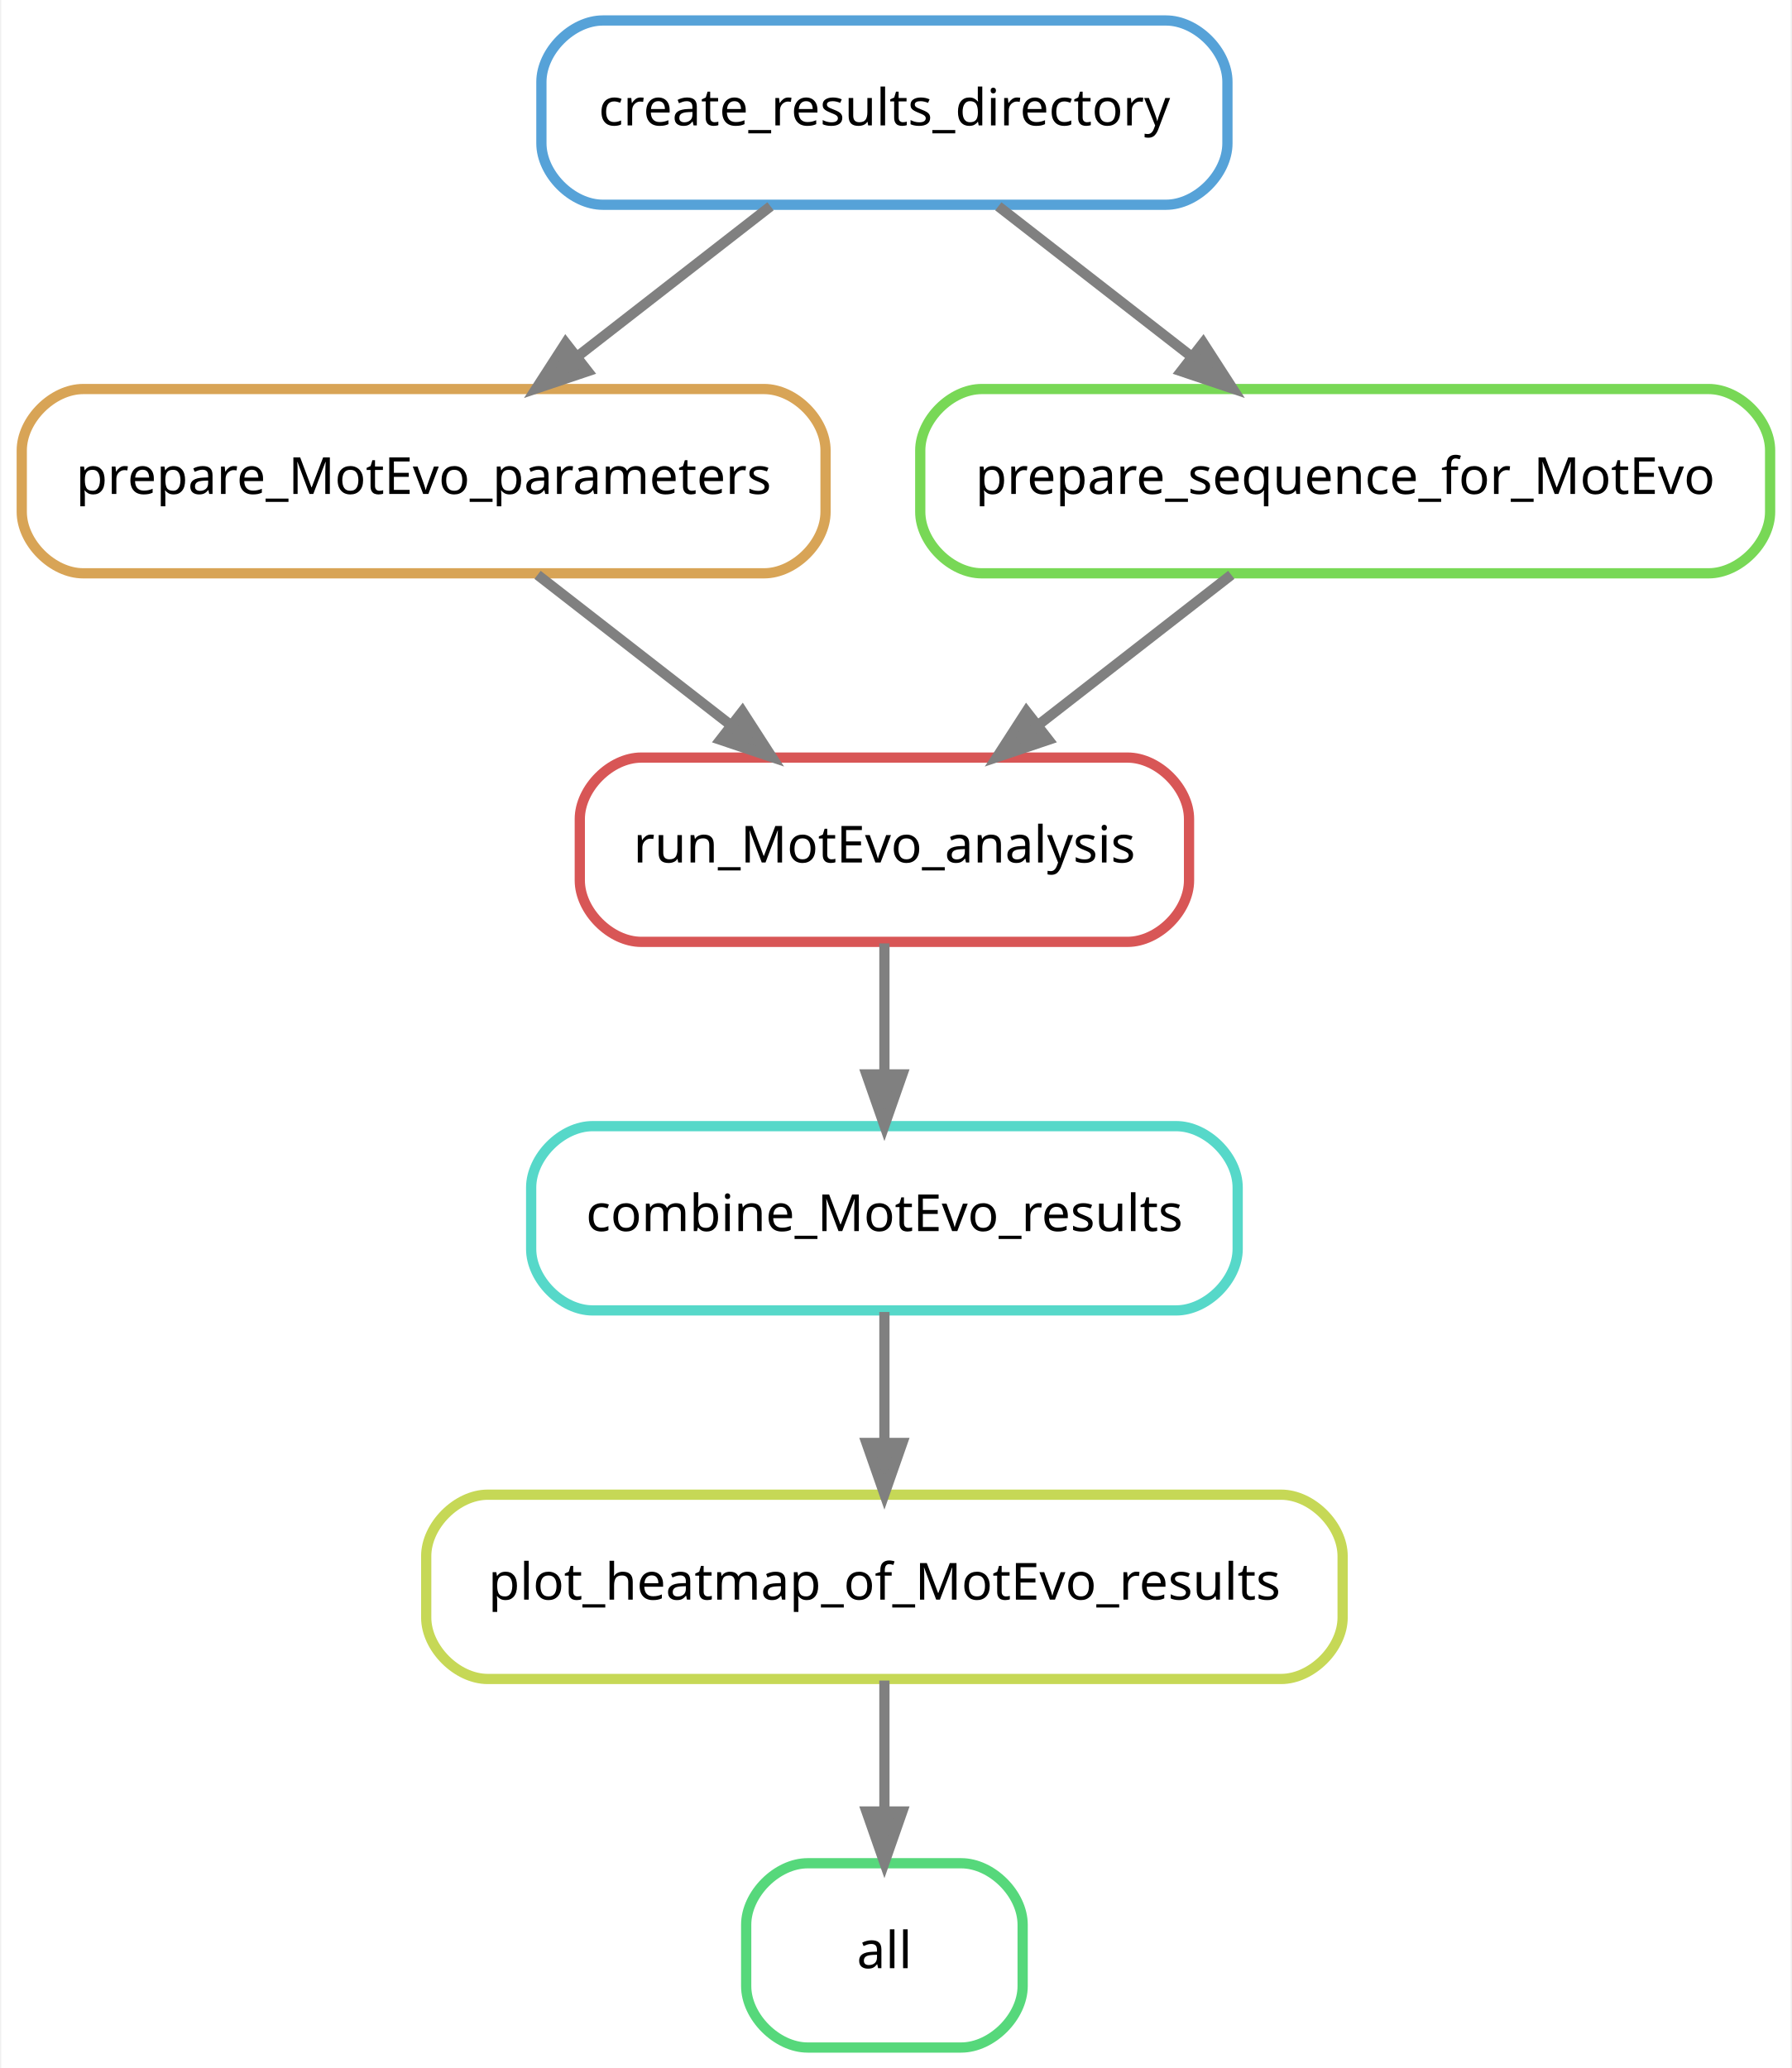
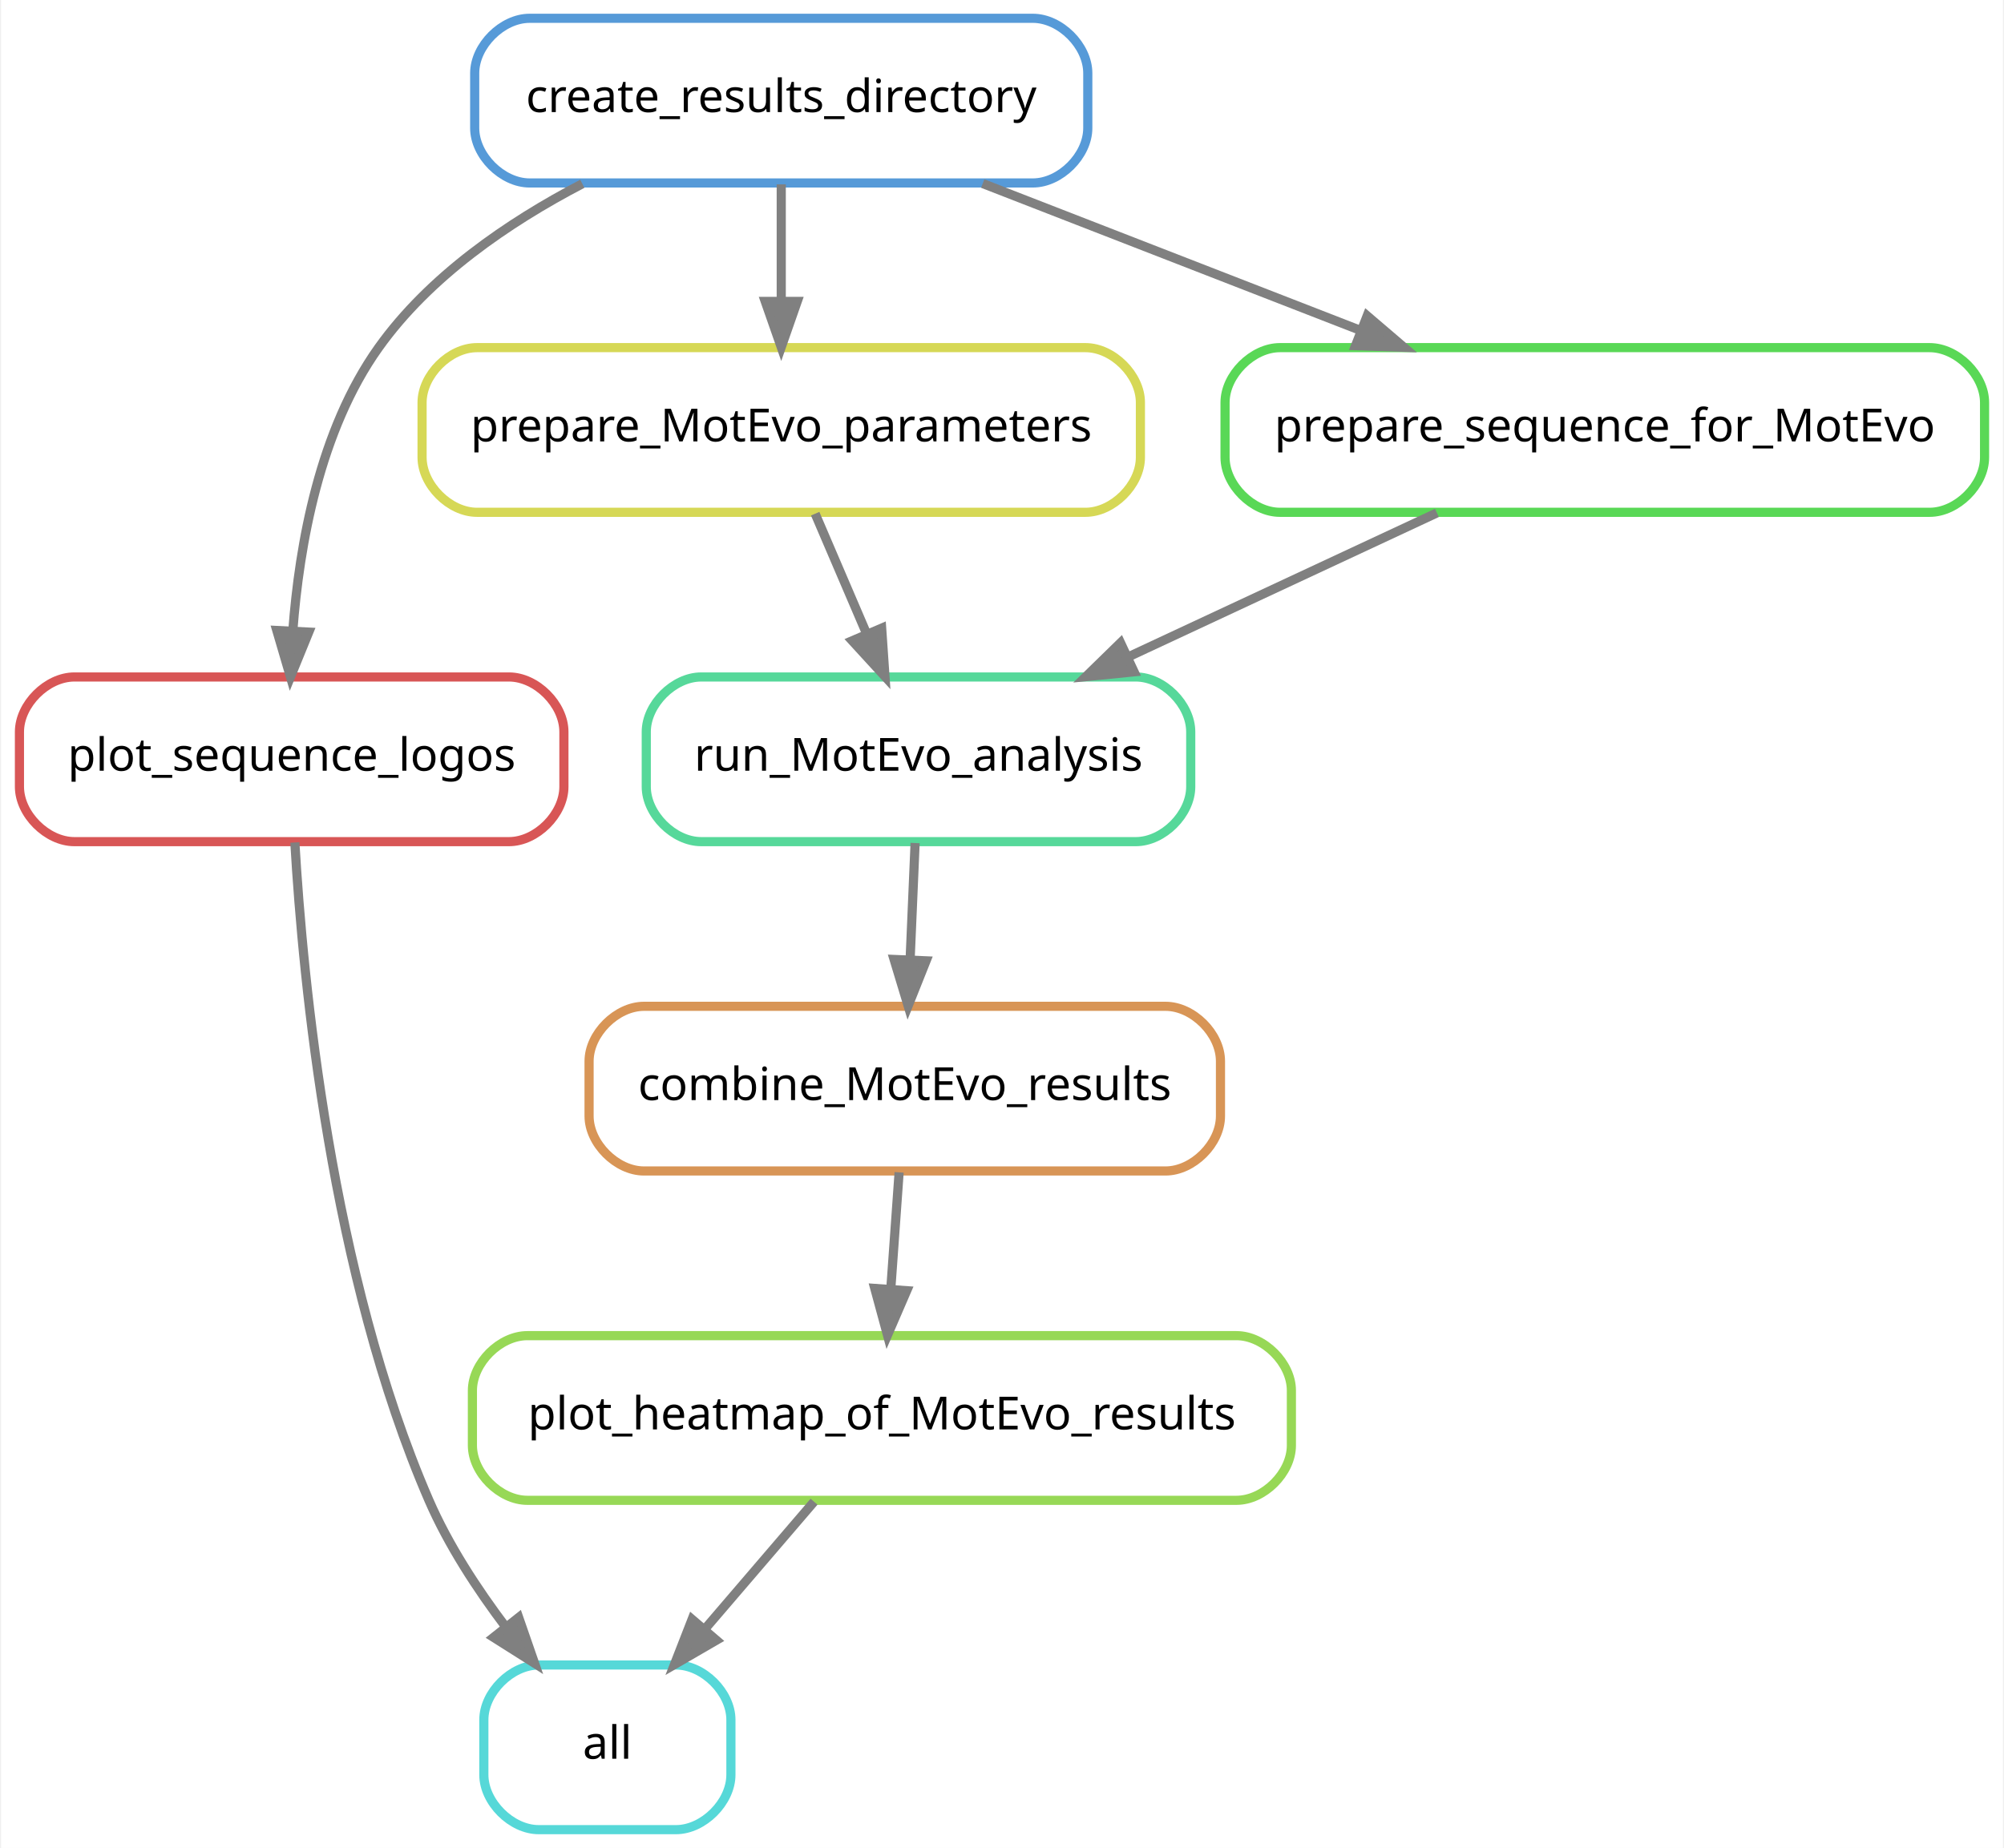
- <svg xmlns="http://www.w3.org/2000/svg" width="350pt" height="404pt" viewBox="0.00 0.00 349.50 404.00">
+ <svg xmlns="http://www.w3.org/2000/svg" width="438pt" height="404pt" viewBox="0.00 0.00 437.50 404.00">
  <g id="graph0" class="graph" transform="scale(1 1) rotate(0) translate(4 400)">
-     <polygon fill="white" stroke="none" points="-4,4 -4,-400 345.5,-400 345.5,4 -4,4" />
+     <polygon fill="white" stroke="none" points="-4,4 -4,-400 433.5,-400 433.5,4 -4,4" />
    <g id="node1" class="node">
-       <path fill="none" stroke="#56d87b" stroke-width="2" d="M183.5,-36C183.5,-36 153.5,-36 153.5,-36 147.5,-36 141.5,-30 141.5,-24 141.5,-24 141.5,-12 141.5,-12 141.5,-6 147.5,-0 153.5,-0 153.5,-0 183.5,-0 183.5,-0 189.5,-0 195.5,-6 195.5,-12 195.5,-12 195.5,-24 195.5,-24 195.5,-30 189.5,-36 183.5,-36" />
-       <text text-anchor="middle" x="168.5" y="-15.5" font-family="sans" font-size="10.00">all</text>
+       <path fill="none" stroke="#56d8d8" stroke-width="2" d="M143.5,-36C143.5,-36 113.5,-36 113.5,-36 107.5,-36 101.5,-30 101.5,-24 101.5,-24 101.5,-12 101.5,-12 101.5,-6 107.5,-0 113.5,-0 113.5,-0 143.5,-0 143.5,-0 149.5,-0 155.5,-6 155.5,-12 155.5,-12 155.5,-24 155.5,-24 155.5,-30 149.5,-36 143.5,-36" />
+       <text text-anchor="middle" x="128.5" y="-15.5" font-family="sans" font-size="10.00">all</text>
    </g>
    <g id="node2" class="node">
-       <path fill="none" stroke="#c6d856" stroke-width="2" d="M246,-108C246,-108 91,-108 91,-108 85,-108 79,-102 79,-96 79,-96 79,-84 79,-84 79,-78 85,-72 91,-72 91,-72 246,-72 246,-72 252,-72 258,-78 258,-84 258,-84 258,-96 258,-96 258,-102 252,-108 246,-108" />
-       <text text-anchor="middle" x="168.5" y="-87.5" font-family="sans" font-size="10.00">plot_heatmap_of_MotEvo_results</text>
+       <path fill="none" stroke="#97d856" stroke-width="2" d="M266,-108C266,-108 111,-108 111,-108 105,-108 99,-102 99,-96 99,-96 99,-84 99,-84 99,-78 105,-72 111,-72 111,-72 266,-72 266,-72 272,-72 278,-78 278,-84 278,-84 278,-96 278,-96 278,-102 272,-108 266,-108" />
+       <text text-anchor="middle" x="188.5" y="-87.5" font-family="sans" font-size="10.00">plot_heatmap_of_MotEvo_results</text>
+     </g>
+     <g id="edge2" class="edge">
+       <path fill="none" stroke="grey" stroke-width="2" d="M173.669,-71.697C166.475,-63.305 157.703,-53.071 149.81,-43.861" />
+       <polygon fill="grey" stroke="grey" stroke-width="2" points="152.326,-41.419 143.161,-36.104 147.011,-45.975 152.326,-41.419" />
+     </g>
+     <g id="node3" class="node">
+       <path fill="none" stroke="#d85656" stroke-width="2" d="M107,-252C107,-252 12,-252 12,-252 6,-252 0,-246 0,-240 0,-240 0,-228 0,-228 0,-222 6,-216 12,-216 12,-216 107,-216 107,-216 113,-216 119,-222 119,-228 119,-228 119,-240 119,-240 119,-246 113,-252 107,-252" />
+       <text text-anchor="middle" x="59.5" y="-231.5" font-family="sans" font-size="10.00">plot_sequence_logos</text>
    </g>
    <g id="edge1" class="edge">
-       <path fill="none" stroke="grey" stroke-width="2" d="M168.5,-71.697C168.5,-63.983 168.5,-54.712 168.5,-46.112" />
-       <polygon fill="grey" stroke="grey" stroke-width="2" points="172,-46.104 168.5,-36.104 165,-46.104 172,-46.104" />
-     </g>
-     <g id="node3" class="node">
-       <path fill="none" stroke="#56d8c9" stroke-width="2" d="M225.5,-180C225.5,-180 111.5,-180 111.5,-180 105.5,-180 99.5,-174 99.5,-168 99.5,-168 99.5,-156 99.5,-156 99.5,-150 105.5,-144 111.5,-144 111.5,-144 225.5,-144 225.5,-144 231.5,-144 237.5,-150 237.5,-156 237.5,-156 237.5,-168 237.5,-168 237.5,-174 231.5,-180 225.5,-180" />
-       <text text-anchor="middle" x="168.5" y="-159.5" font-family="sans" font-size="10.00">combine_MotEvo_results</text>
-     </g>
-     <g id="edge2" class="edge">
-       <path fill="none" stroke="grey" stroke-width="2" d="M168.5,-143.697C168.5,-135.983 168.5,-126.712 168.5,-118.112" />
-       <polygon fill="grey" stroke="grey" stroke-width="2" points="172,-118.104 168.5,-108.104 165,-118.104 172,-118.104" />
+       <path fill="none" stroke="grey" stroke-width="2" d="M60.194,-215.819C61.954,-185.559 68.114,-121.299 89.5,-72 93.728,-62.253 100.031,-52.593 106.344,-44.244" />
+       <polygon fill="grey" stroke="grey" stroke-width="2" points="109.112,-46.386 112.583,-36.376 103.627,-42.037 109.112,-46.386" />
    </g>
    <g id="node4" class="node">
-       <path fill="none" stroke="#d85656" stroke-width="2" d="M216,-252C216,-252 121,-252 121,-252 115,-252 109,-246 109,-240 109,-240 109,-228 109,-228 109,-222 115,-216 121,-216 121,-216 216,-216 216,-216 222,-216 228,-222 228,-228 228,-228 228,-240 228,-240 228,-246 222,-252 216,-252" />
-       <text text-anchor="middle" x="168.5" y="-231.5" font-family="sans" font-size="10.00">run_MotEvo_analysis</text>
+       <path fill="none" stroke="#d89556" stroke-width="2" d="M250.5,-180C250.5,-180 136.5,-180 136.5,-180 130.5,-180 124.5,-174 124.5,-168 124.5,-168 124.5,-156 124.5,-156 124.5,-150 130.5,-144 136.5,-144 136.5,-144 250.5,-144 250.5,-144 256.5,-144 262.5,-150 262.5,-156 262.5,-156 262.5,-168 262.5,-168 262.5,-174 256.5,-180 250.5,-180" />
+       <text text-anchor="middle" x="193.5" y="-159.5" font-family="sans" font-size="10.00">combine_MotEvo_results</text>
    </g>
    <g id="edge3" class="edge">
-       <path fill="none" stroke="grey" stroke-width="2" d="M168.5,-215.697C168.5,-207.983 168.5,-198.712 168.5,-190.112" />
-       <polygon fill="grey" stroke="grey" stroke-width="2" points="172,-190.104 168.5,-180.104 165,-190.104 172,-190.104" />
+       <path fill="none" stroke="grey" stroke-width="2" d="M192.264,-143.697C191.713,-135.983 191.051,-126.712 190.437,-118.112" />
+       <polygon fill="grey" stroke="grey" stroke-width="2" points="193.925,-117.83 189.722,-108.104 186.943,-118.328 193.925,-117.83" />
    </g>
    <g id="node5" class="node">
-       <path fill="none" stroke="#d8a456" stroke-width="2" d="M145,-324C145,-324 12,-324 12,-324 6,-324 0,-318 0,-312 0,-312 0,-300 0,-300 0,-294 6,-288 12,-288 12,-288 145,-288 145,-288 151,-288 157,-294 157,-300 157,-300 157,-312 157,-312 157,-318 151,-324 145,-324" />
-       <text text-anchor="middle" x="78.5" y="-303.5" font-family="sans" font-size="10.00">prepare_MotEvo_parameters</text>
+       <path fill="none" stroke="#569ad8" stroke-width="2" d="M221.5,-396C221.5,-396 111.5,-396 111.5,-396 105.5,-396 99.5,-390 99.5,-384 99.5,-384 99.5,-372 99.5,-372 99.5,-366 105.5,-360 111.5,-360 111.5,-360 221.5,-360 221.5,-360 227.5,-360 233.5,-366 233.5,-372 233.5,-372 233.5,-384 233.5,-384 233.5,-390 227.5,-396 221.5,-396" />
+       <text text-anchor="middle" x="166.5" y="-375.5" font-family="sans" font-size="10.00">create_results_directory</text>
    </g>
    <g id="edge4" class="edge">
-       <path fill="none" stroke="grey" stroke-width="2" d="M100.747,-287.697C112.082,-278.881 126.03,-268.032 138.319,-258.474" />
-       <polygon fill="grey" stroke="grey" stroke-width="2" points="140.764,-261.007 146.509,-252.104 136.466,-255.481 140.764,-261.007" />
+       <path fill="none" stroke="grey" stroke-width="2" d="M123.03,-359.827C106.772,-351.345 89.581,-339.537 78.5,-324 65.633,-305.959 61.162,-280.972 59.749,-262.065" />
+       <polygon fill="grey" stroke="grey" stroke-width="2" points="63.241,-261.812 59.237,-252.002 56.25,-262.167 63.241,-261.812" />
+     </g>
+     <g id="node7" class="node">
+       <path fill="none" stroke="#d6d856" stroke-width="2" d="M233,-324C233,-324 100,-324 100,-324 94,-324 88,-318 88,-312 88,-312 88,-300 88,-300 88,-294 94,-288 100,-288 100,-288 233,-288 233,-288 239,-288 245,-294 245,-300 245,-300 245,-312 245,-312 245,-318 239,-324 233,-324" />
+       <text text-anchor="middle" x="166.5" y="-303.5" font-family="sans" font-size="10.00">prepare_MotEvo_parameters</text>
+     </g>
+     <g id="edge8" class="edge">
+       <path fill="none" stroke="grey" stroke-width="2" d="M166.5,-359.697C166.5,-351.983 166.5,-342.712 166.5,-334.112" />
+       <polygon fill="grey" stroke="grey" stroke-width="2" points="170,-334.104 166.5,-324.104 163,-334.104 170,-334.104" />
+     </g>
+     <g id="node8" class="node">
+       <path fill="none" stroke="#59d856" stroke-width="2" d="M417.5,-324C417.5,-324 275.5,-324 275.5,-324 269.5,-324 263.5,-318 263.5,-312 263.5,-312 263.5,-300 263.5,-300 263.5,-294 269.5,-288 275.5,-288 275.5,-288 417.5,-288 417.5,-288 423.5,-288 429.5,-294 429.5,-300 429.5,-300 429.5,-312 429.5,-312 429.5,-318 423.5,-324 417.5,-324" />
+       <text text-anchor="middle" x="346.5" y="-303.5" font-family="sans" font-size="10.00">prepare_sequence_for_MotEvo</text>
+     </g>
+     <g id="edge9" class="edge">
+       <path fill="none" stroke="grey" stroke-width="2" d="M210.533,-359.876C235.468,-350.179 266.838,-337.98 293.162,-327.743" />
+       <polygon fill="grey" stroke="grey" stroke-width="2" points="294.559,-330.955 302.61,-324.068 292.021,-324.431 294.559,-330.955" />
    </g>
    <g id="node6" class="node">
-       <path fill="none" stroke="#78d856" stroke-width="2" d="M329.5,-324C329.5,-324 187.5,-324 187.5,-324 181.5,-324 175.5,-318 175.5,-312 175.5,-312 175.5,-300 175.5,-300 175.5,-294 181.5,-288 187.5,-288 187.5,-288 329.5,-288 329.5,-288 335.5,-288 341.5,-294 341.5,-300 341.5,-300 341.5,-312 341.5,-312 341.5,-318 335.5,-324 329.5,-324" />
-       <text text-anchor="middle" x="258.5" y="-303.5" font-family="sans" font-size="10.00">prepare_sequence_for_MotEvo</text>
+       <path fill="none" stroke="#56d89a" stroke-width="2" d="M244,-252C244,-252 149,-252 149,-252 143,-252 137,-246 137,-240 137,-240 137,-228 137,-228 137,-222 143,-216 149,-216 149,-216 244,-216 244,-216 250,-216 256,-222 256,-228 256,-228 256,-240 256,-240 256,-246 250,-252 244,-252" />
+       <text text-anchor="middle" x="196.5" y="-231.5" font-family="sans" font-size="10.00">run_MotEvo_analysis</text>
    </g>
    <g id="edge5" class="edge">
-       <path fill="none" stroke="grey" stroke-width="2" d="M236.253,-287.697C224.918,-278.881 210.97,-268.032 198.681,-258.474" />
-       <polygon fill="grey" stroke="grey" stroke-width="2" points="200.534,-255.481 190.491,-252.104 196.236,-261.007 200.534,-255.481" />
-     </g>
-     <g id="node7" class="node">
-       <path fill="none" stroke="#56a2d8" stroke-width="2" d="M223.5,-396C223.5,-396 113.5,-396 113.5,-396 107.5,-396 101.5,-390 101.5,-384 101.5,-384 101.5,-372 101.5,-372 101.5,-366 107.5,-360 113.5,-360 113.5,-360 223.5,-360 223.5,-360 229.5,-360 235.5,-366 235.5,-372 235.5,-372 235.5,-384 235.5,-384 235.5,-390 229.5,-396 223.5,-396" />
-       <text text-anchor="middle" x="168.5" y="-375.5" font-family="sans" font-size="10.00">create_results_directory</text>
+       <path fill="none" stroke="grey" stroke-width="2" d="M195.758,-215.697C195.428,-207.983 195.031,-198.712 194.662,-190.112" />
+       <polygon fill="grey" stroke="grey" stroke-width="2" points="198.158,-189.945 194.233,-180.104 191.165,-190.245 198.158,-189.945" />
    </g>
    <g id="edge6" class="edge">
-       <path fill="none" stroke="grey" stroke-width="2" d="M146.253,-359.697C134.918,-350.881 120.97,-340.032 108.681,-330.474" />
-       <polygon fill="grey" stroke="grey" stroke-width="2" points="110.534,-327.481 100.491,-324.104 106.236,-333.007 110.534,-327.481" />
+       <path fill="none" stroke="grey" stroke-width="2" d="M173.916,-287.697C177.294,-279.813 181.37,-270.304 185.123,-261.546" />
+       <polygon fill="grey" stroke="grey" stroke-width="2" points="188.447,-262.675 189.17,-252.104 182.013,-259.917 188.447,-262.675" />
    </g>
    <g id="edge7" class="edge">
-       <path fill="none" stroke="grey" stroke-width="2" d="M190.747,-359.697C202.082,-350.881 216.03,-340.032 228.319,-330.474" />
-       <polygon fill="grey" stroke="grey" stroke-width="2" points="230.764,-333.007 236.509,-324.104 226.466,-327.481 230.764,-333.007" />
+       <path fill="none" stroke="grey" stroke-width="2" d="M309.806,-287.876C289.482,-278.392 264.029,-266.513 242.398,-256.419" />
+       <polygon fill="grey" stroke="grey" stroke-width="2" points="243.617,-253.126 233.075,-252.068 240.657,-259.469 243.617,-253.126" />
    </g>
  </g>
</svg>
